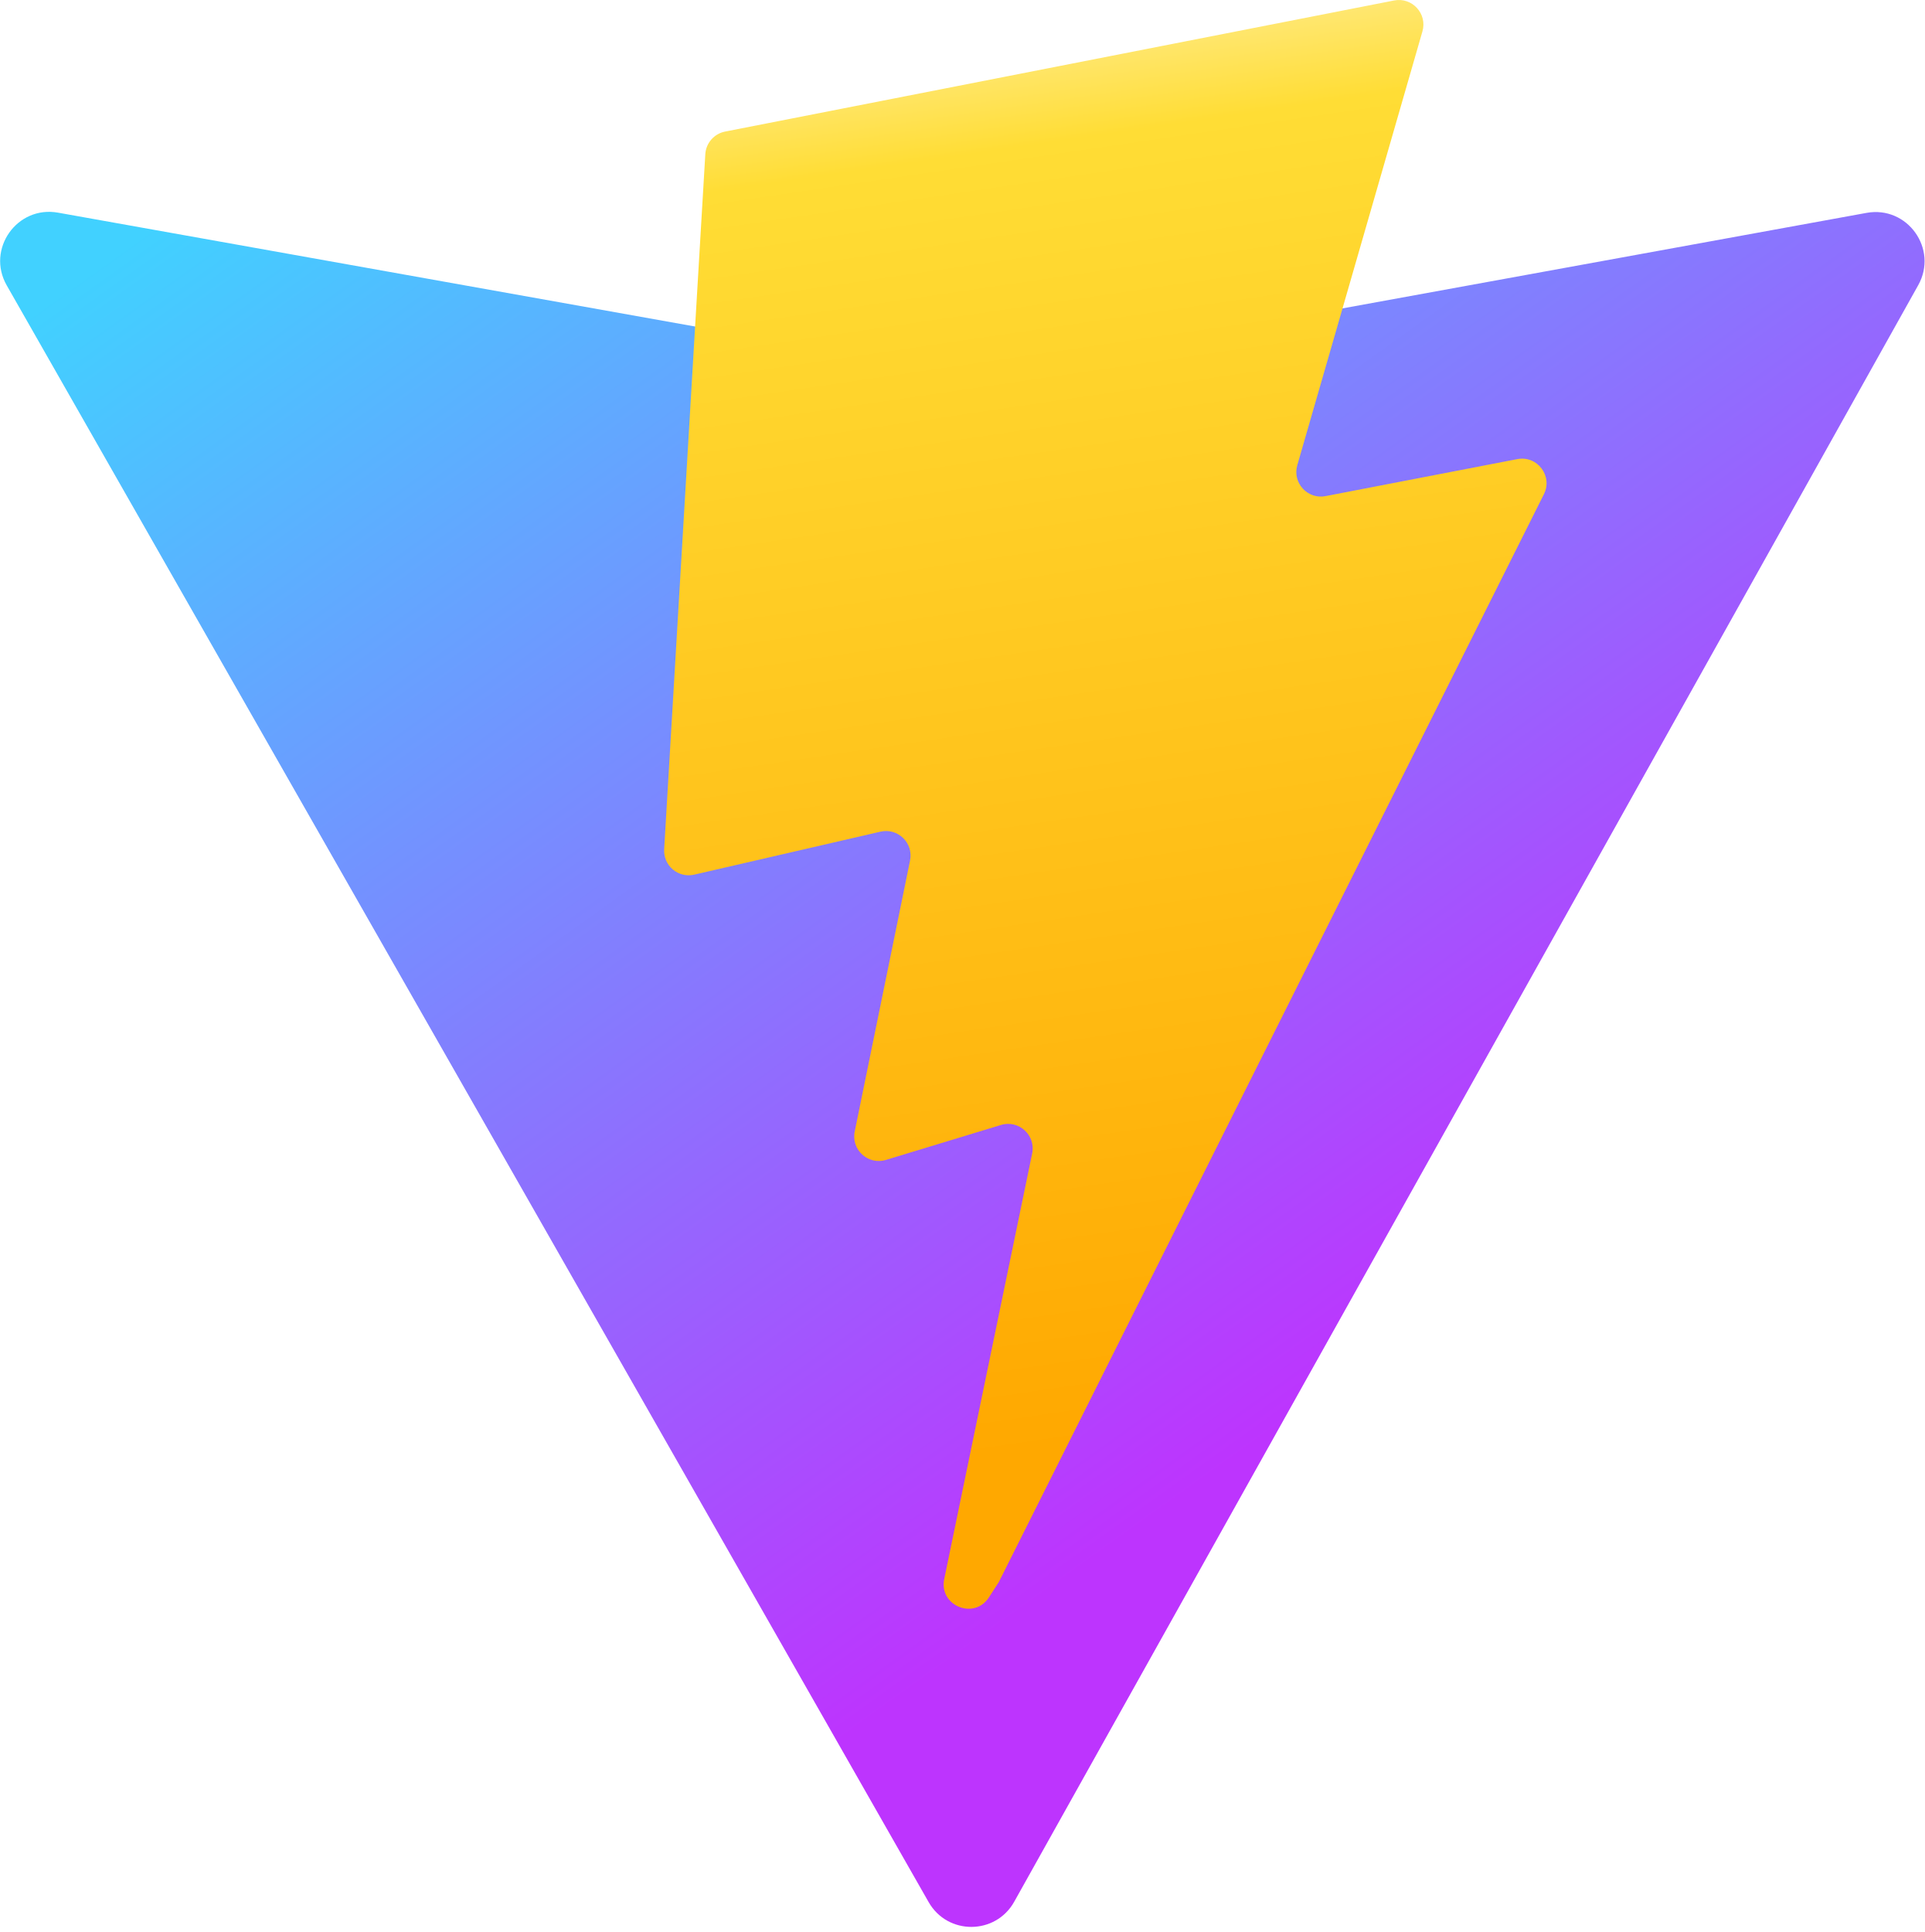
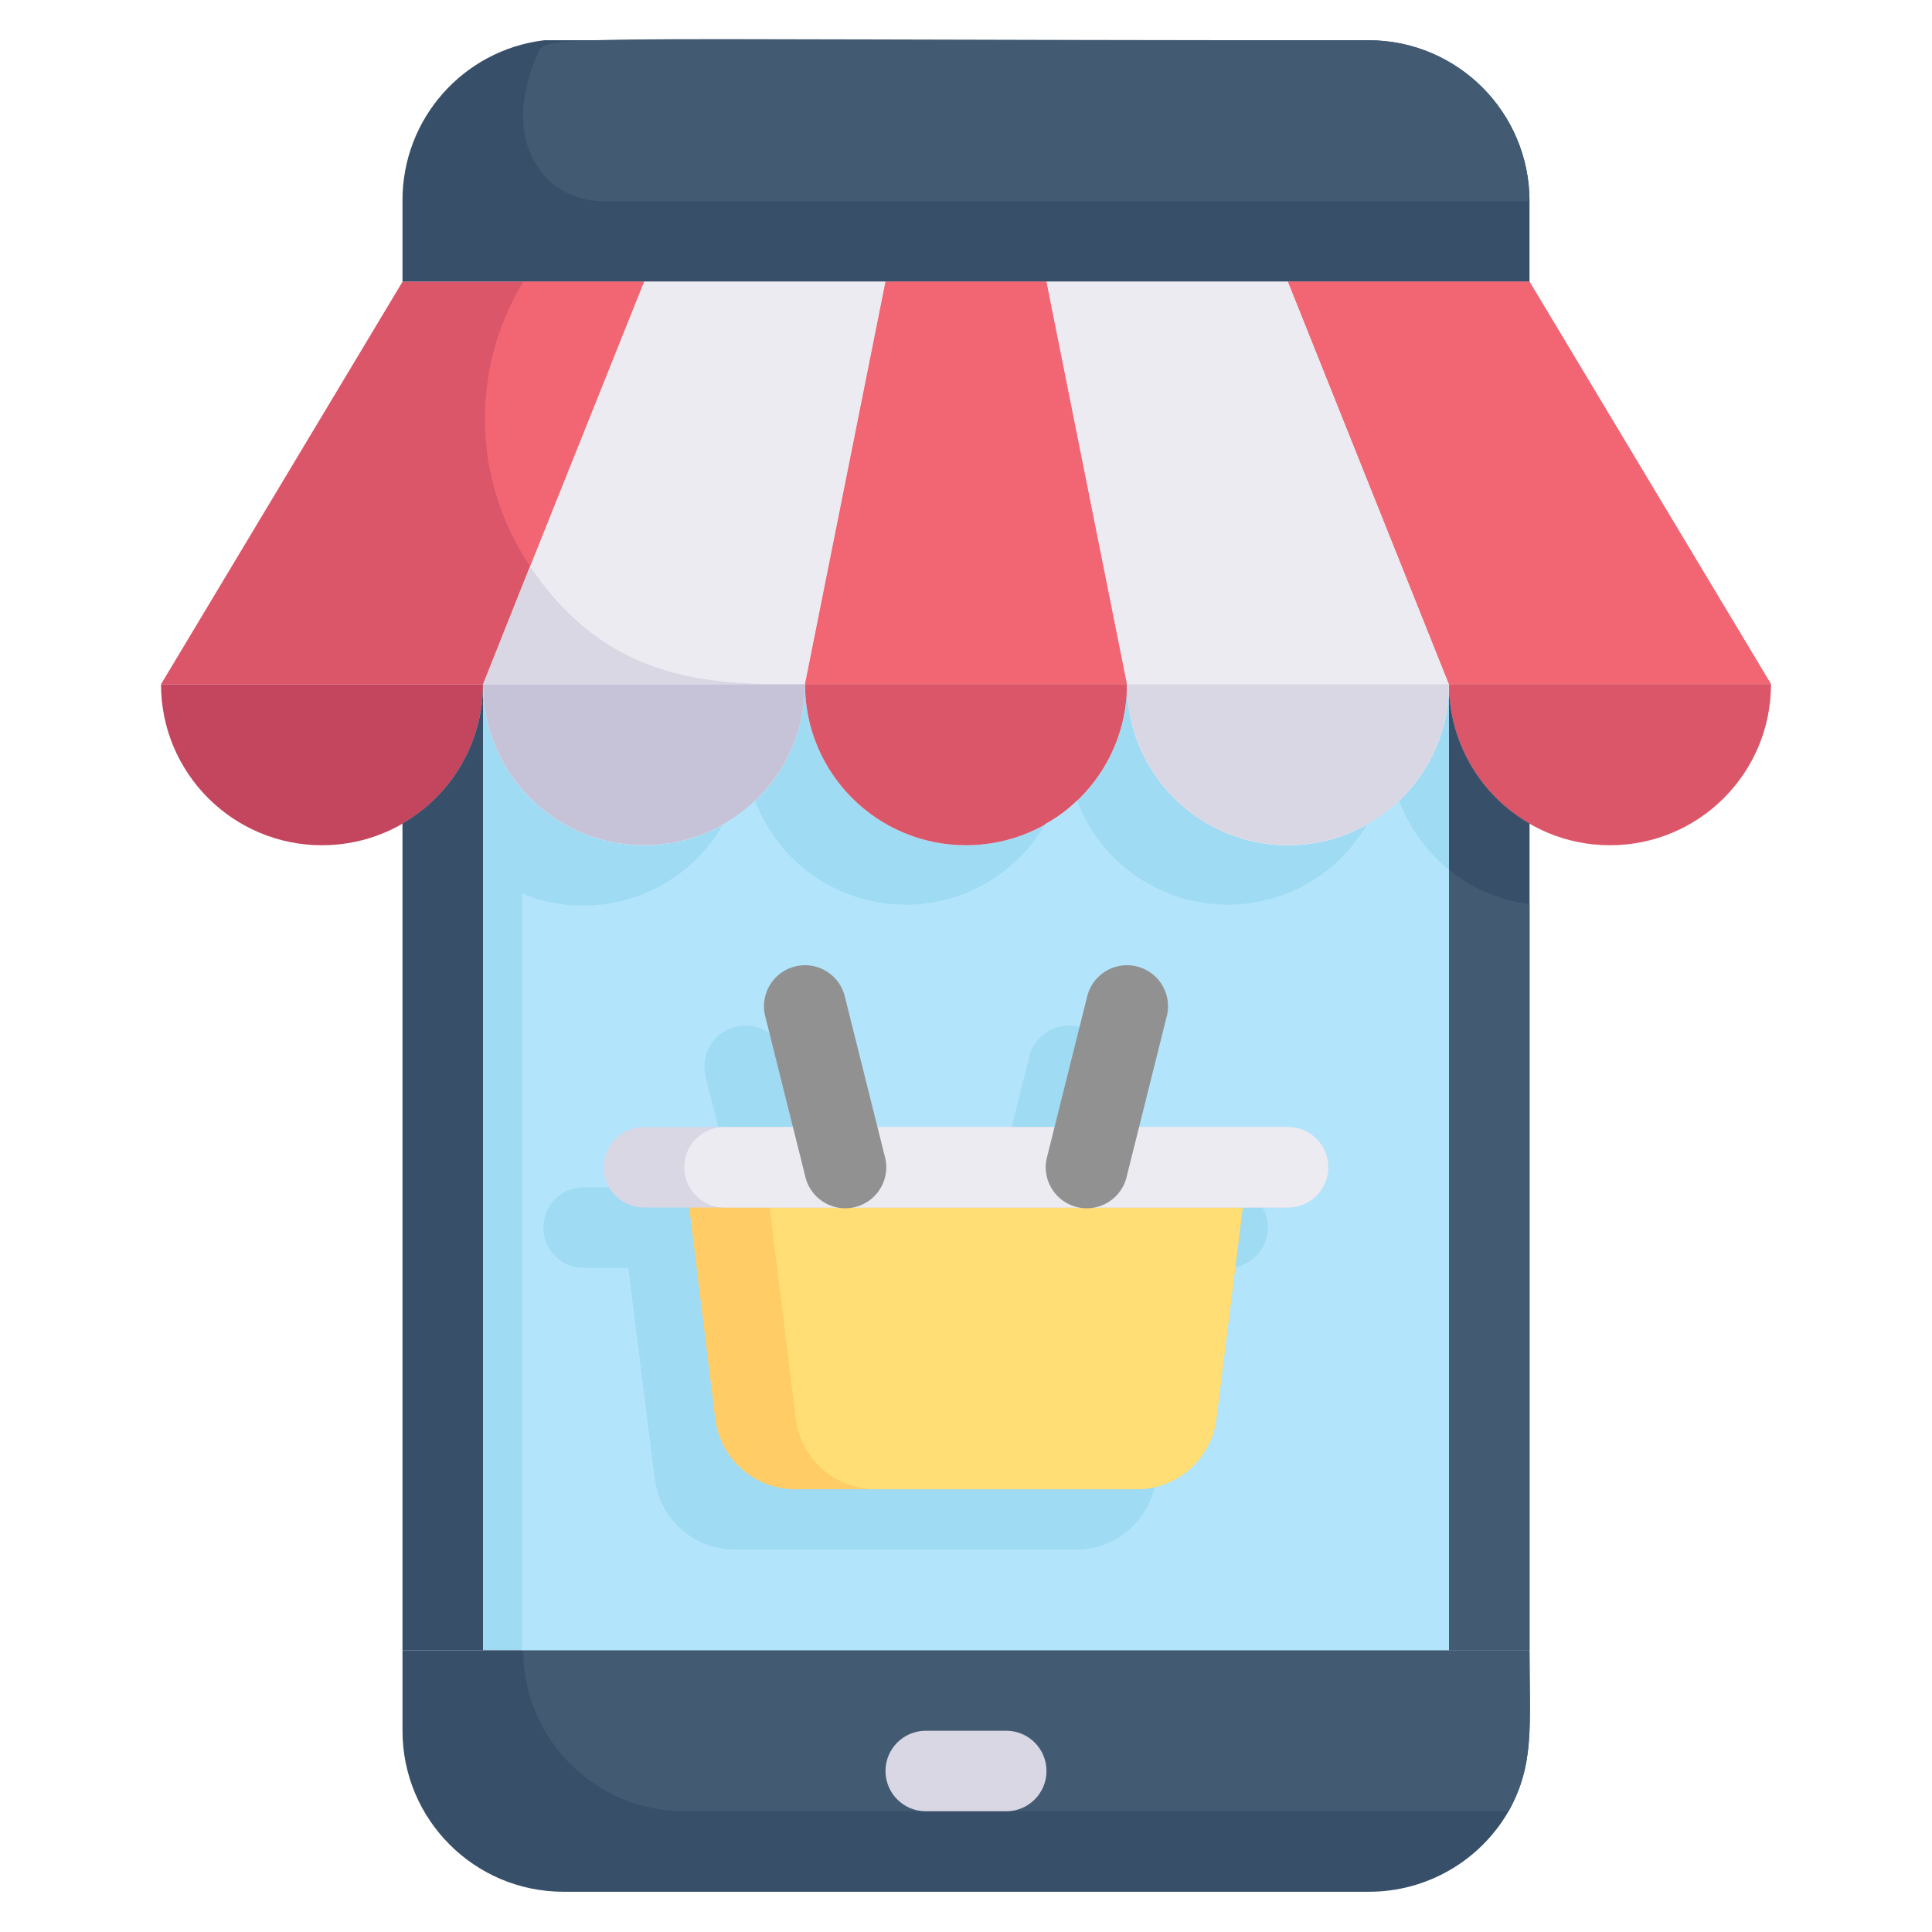
- <svg xmlns="http://www.w3.org/2000/svg" aria-hidden="true" role="img" class="iconify iconify--logos" width="31.88" height="32" preserveAspectRatio="xMidYMid meet" viewBox="0 0 256 257">
+ <svg xmlns="http://www.w3.org/2000/svg" viewBox="0 0 48 48">
  <defs>
-     <linearGradient id="IconifyId1813088fe1fbc01fb466" x1="-.828%" x2="57.636%" y1="7.652%" y2="78.411%">
-       <stop offset="0%" stop-color="#41D1FF" />
-       <stop offset="100%" stop-color="#BD34FE" />
-     </linearGradient>
-     <linearGradient id="IconifyId1813088fe1fbc01fb467" x1="43.376%" x2="50.316%" y1="2.242%" y2="89.03%">
-       <stop offset="0%" stop-color="#FFEA83" />
-       <stop offset="8.333%" stop-color="#FFDD35" />
-       <stop offset="100%" stop-color="#FFA800" />
-     </linearGradient>
+     <style>.cls-1{fill:#374f68}.cls-2{fill:#425b72}.cls-4{fill:#dad7e5}.cls-5{fill:#db5669}.cls-6{fill:#edebf2}.cls-7{fill:#f26674}.cls-13{fill:#919191}</style>
  </defs>
-   <path fill="url(#IconifyId1813088fe1fbc01fb466)" d="M255.153 37.938L134.897 252.976c-2.483 4.44-8.862 4.466-11.382.048L.875 37.958c-2.746-4.814 1.371-10.646 6.827-9.67l120.385 21.517a6.537 6.537 0 0 0 2.322-.004l117.867-21.483c5.438-.991 9.574 4.796 6.877 9.62Z" />
-   <path fill="url(#IconifyId1813088fe1fbc01fb467)" d="M185.432.063L96.44 17.501a3.268 3.268 0 0 0-2.634 3.014l-5.474 92.456a3.268 3.268 0 0 0 3.997 3.378l24.777-5.718c2.318-.535 4.413 1.507 3.936 3.838l-7.361 36.047c-.495 2.426 1.782 4.5 4.151 3.78l15.304-4.649c2.372-.72 4.652 1.36 4.15 3.788l-11.698 56.621c-.732 3.542 3.979 5.473 5.943 2.437l1.313-2.028l72.516-144.72c1.215-2.423-.88-5.186-3.54-4.672l-25.505 4.922c-2.396.462-4.435-1.77-3.759-4.114l16.646-57.705c.677-2.35-1.37-4.583-3.769-4.113Z" />
+   <g id="Smartphone_ecommerce" data-name="Smartphone ecommerce">
+     <path class="cls-1" d="M38 5v2H10V5a4 4 0 0 1 3.52-4H34a4 4 0 0 1 4 4z" />
+     <path class="cls-2" d="M38 5H15c-1.52 0-2.56-1.52-1.68-3.57C13.59.81 12.33 1 34 1a4 4 0 0 1 4 4z" />
+     <path d="M38 20.46V41H10V20.46A4 4 0 0 0 12 17a4 4 0 0 0 8 0 4 4 0 0 0 8 0 4 4 0 1 0 8 0 4 4 0 0 0 2 3.46z" style="fill:#9fdbf3" />
+     <path class="cls-1" d="M38 41c0 1.9.13 2.83-.52 4A4 4 0 0 1 34 47H14a4 4 0 0 1-4-4v-2z" />
+     <path class="cls-2" d="M38 41c0 1.9.13 2.83-.52 4H17a4 4 0 0 1-4-4z" />
+     <path class="cls-4" d="M25 45h-2a1 1 0 0 1 0-2h2a1 1 0 0 1 0 2z" />
+     <path class="cls-5" d="M44 17h-8L32 7h6l6 10z" />
+     <path class="cls-4" d="M36 17h-8L26 7h6l4 10z" />
+     <path class="cls-5" d="M28 17h-8l2-10h4l2 10z" />
+     <path class="cls-4" d="m22 7-2 10h-8l4-10h6z" />
+     <path class="cls-5" d="M16 7c-3.36 8.38-2.58 6.44-4 10H4l6-10z" />
+     <path class="cls-6" d="m22 7-2 10c-2.11 0-4.82.07-6.83-2.93L16 7z" />
+     <path class="cls-7" d="M28 17h-8l2-10h4l2 10z" />
+     <path class="cls-6" d="M36 17h-8L26 7h6l4 10z" />
+     <path class="cls-7" d="M44 17h-8L32 7h6l6 10zM16 7l-2.83 7.07A6.56 6.56 0 0 1 13 7z" />
+     <path class="cls-5" d="M28 17a4 4 0 0 1-8 0z" />
+     <path d="M20 17a4 4 0 0 1-8 0z" style="fill:#c6c3d8" />
+     <path d="M12 17a4 4 0 0 1-8 0z" style="fill:#c4455e" />
+     <path class="cls-4" d="M36 17a4 4 0 0 1-8 0z" />
+     <path class="cls-5" d="M44 17a4 4 0 0 1-8 0z" />
+     <path class="cls-1" d="M12 17v24h-2V20.46A4 4 0 0 0 12 17z" />
+     <path d="M34.76 19.89a3.42 3.42 0 0 1-.79.58 4 4 0 0 1-7.21-.58 3.42 3.42 0 0 1-.79.58 4 4 0 0 1-7.21-.58 3.42 3.42 0 0 1-.79.58 4 4 0 0 1-5 1.73V41H38V22.46a4 4 0 0 1-3.24-2.57zM30.5 31.5h-1.12l-.66 5.25a2 2 0 0 1-2 1.75h-8.45a2 2 0 0 1-2-1.75l-.66-5.25H14.5a1 1 0 0 1 0-2h3.72l-.7-2.8a1 1 0 0 1 2-.4l.8 3.2h4.44l.8-3.2a1 1 0 0 1 2 .4l-.7 2.8h3.64a1 1 0 0 1 0 2z" style="fill:#b2e5fb" />
+     <path class="cls-1" d="M38 20.46V41h-2V17a4 4 0 0 0 2 3.46z" />
+     <path class="cls-2" d="M38 22.46V41h-2V21.61a3.93 3.93 0 0 0 2 .85z" />
+     <path d="m31 29-.78 6.25a2 2 0 0 1-2 1.75h-8.45a2 2 0 0 1-2-1.75L17 29z" style="fill:#fc6" />
+     <path d="m31 29-.78 6.25a2 2 0 0 1-2 1.75h-6.45a2 2 0 0 1-2-1.75L19 29z" style="fill:#ffde76" />
+     <path class="cls-4" d="M32 30H16a1 1 0 0 1 0-2h16a1 1 0 0 1 0 2z" />
+     <path class="cls-6" d="M32 30H18a1 1 0 0 1 0-2h14a1 1 0 0 1 0 2z" />
+     <path class="cls-13" d="m20 29.2-1-4a1 1 0 0 1 2-.4l1 4a1 1 0 0 1-2 .4zM26 28.8l1-4a1 1 0 0 1 2 .4l-1 4a1 1 0 0 1-2-.4z" />
+   </g>
</svg>
